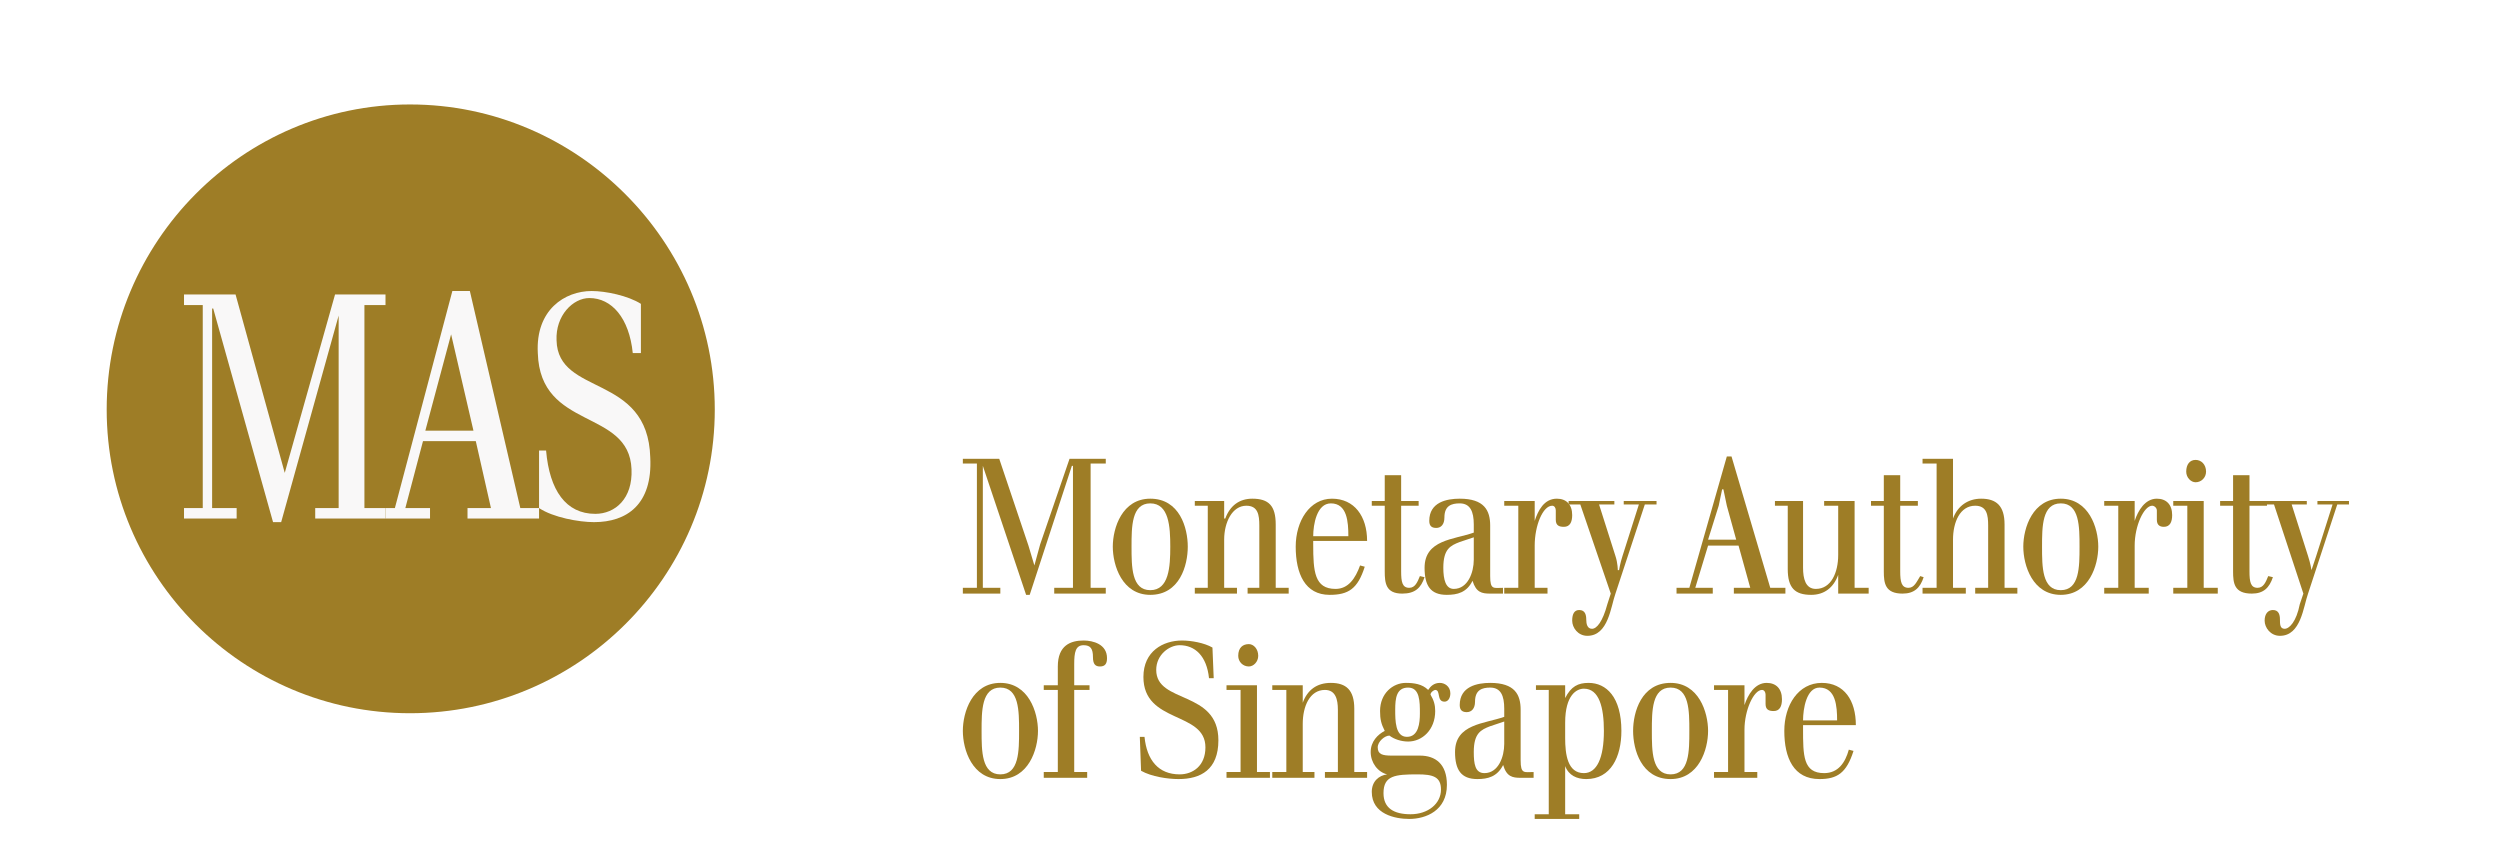
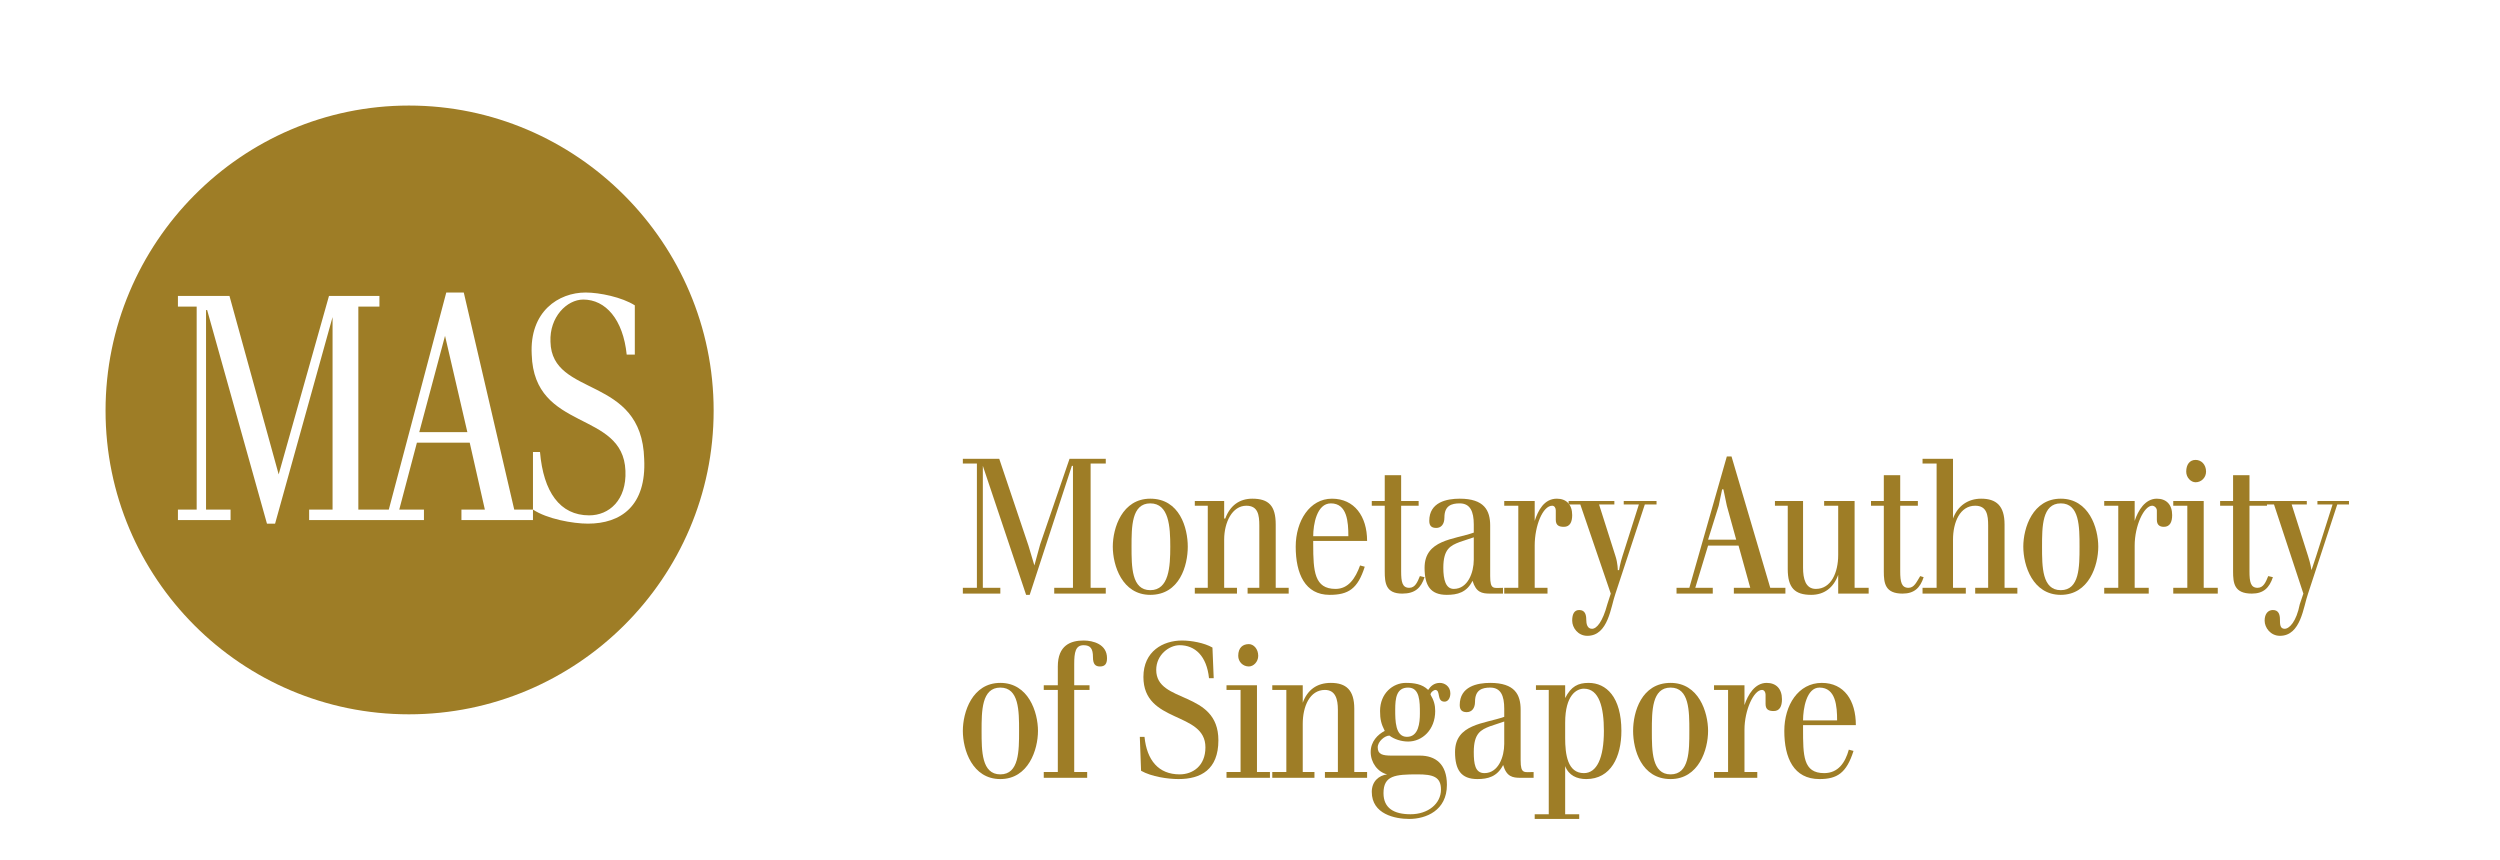
<svg xmlns="http://www.w3.org/2000/svg" width="829" height="285" viewBox="0 0 829 285" fill="none">
-   <path d="M135.966 34.639C80.44 34.639 35.377 80.166 35.377 135.806C35.377 191.394 80.44 236.507 135.966 236.507C191.544 236.507 237.021 191.394 237.021 135.806C237.021 80.166 191.544 34.639 135.966 34.639Z" fill="#9E7D26" />
-   <path fill-rule="evenodd" clip-rule="evenodd" d="M67.232 168.474H61.017V171.948H78.472V168.474H70.34V102.308H70.703L90.541 173.141H93.234L112.295 104.642V168.474H104.526V171.948H127.834V168.474H120.842V101.168H127.834V97.641H111.104L94.425 156.807L78.109 97.641H61.017V101.168H67.232V168.474Z" fill="#F9F8F8" />
-   <path fill-rule="evenodd" clip-rule="evenodd" d="M156.996 142.806L149.589 110.864L141.042 142.806H156.996ZM130.942 168.474L150.003 96.501H155.804L172.535 168.474H178.75V171.948H155.028V168.474H162.797L157.773 146.28H140.265L134.412 168.474H142.596V171.948H127.834V168.474H130.942Z" fill="#F9F8F8" />
-   <path fill-rule="evenodd" clip-rule="evenodd" d="M178.75 168.474C183.412 171.585 191.958 173.141 196.983 173.141C207.86 173.141 216.406 167.282 215.629 151.725C214.853 123.724 184.966 131.502 184.552 112.835C184.189 104.642 189.99 98.834 195.429 98.834C202.836 98.834 208.637 105.419 209.828 117.087H212.522V100.753C208.274 98.056 200.867 96.501 196.206 96.501C187.297 96.501 177.559 102.723 178.336 117.087C179.113 142.806 208.637 135.391 209.414 155.614C209.828 165.363 203.975 170.393 197.397 170.393C187.659 170.393 182.221 162.615 181.081 149.392H178.75V168.474Z" fill="#F9F8F8" />
+   <path d="M135.589 35C191.167 35 236.645 80.528 236.645 136.168C236.644 191.755 191.167 236.868 135.589 236.868C80.063 236.868 35 191.755 35 136.168C35 80.528 80.063 35 135.589 35ZM128.926 168.974H118.825V101.667H125.817V98.141H109.088L92.409 157.307L76.093 98.141H59V101.667H65.216V168.974H59V172.447H76.456V168.974H68.323V102.808H68.686L88.524 173.641H91.218L110.278 105.142V168.974H102.509V172.447H140.58V168.974H132.396L138.249 146.78H155.756L160.78 168.974H153.011V172.447H176.733V168.974H170.519L153.788 97H147.986L128.926 168.974ZM194.189 97C185.28 97 175.542 103.223 176.319 117.586C177.096 143.305 206.62 135.891 207.397 156.113C207.812 165.862 201.959 170.892 195.381 170.893C185.643 170.893 180.204 163.114 179.064 149.892H176.733V168.974C181.395 172.084 189.942 173.641 194.966 173.641C205.843 173.641 214.39 167.781 213.613 152.225C212.836 124.224 182.95 132.001 182.535 113.334C182.173 105.141 187.974 99.333 193.412 99.333C200.819 99.333 206.62 105.919 207.812 117.586H210.505V101.252C206.258 98.555 198.851 97 194.189 97ZM154.979 143.306H139.025L147.572 111.363L154.979 143.306Z" fill="#9E7D26" />
  <path d="M319.279 242.366C319.279 248.589 322.387 258.338 331.71 258.338C341.033 258.338 344.193 248.589 344.193 242.366C344.193 236.144 341.033 226.447 331.71 226.447C322.387 226.447 319.279 236.144 319.279 242.366ZM325.494 242.366C325.494 235.781 325.494 228.003 331.71 228.003C337.926 228.003 337.926 235.781 337.926 242.366C337.926 249.004 337.926 256.782 331.71 256.782C325.494 256.782 325.494 249.004 325.494 242.366Z" fill="#9E7D26" />
  <path d="M350.771 228.781V256.004H346.109V257.923H360.509V256.004H356.21V228.781H361.286V227.225H356.21V220.225C356.21 216.336 356.624 213.951 359.318 213.951C361.648 213.951 362.425 215.143 362.425 217.892C362.425 220.225 363.202 221.002 364.756 221.002C366.31 221.002 367.087 220.225 367.087 218.254C367.087 213.587 362.425 212.395 359.318 212.395C355.07 212.395 350.771 213.951 350.771 221.002V227.225H346.109V228.781H350.771Z" fill="#9E7D26" />
  <path d="M378.379 255.589C381.849 257.56 387.288 258.338 390.81 258.338C398.165 258.338 404.018 255.226 404.018 245.478C404.018 228.781 383.403 233.448 383.403 222.144C383.403 217.114 387.702 213.951 391.172 213.951C396.248 213.951 400.133 217.477 400.91 224.892H402.464L402.05 214.729C399.356 213.172 395.057 212.395 391.949 212.395C385.734 212.395 379.156 215.921 379.156 224.477C379.156 240.033 399.719 235.781 399.719 247.811C399.719 254.034 395.472 256.782 391.172 256.782C384.18 256.782 380.295 252.115 379.518 244.337H377.964L378.379 255.589Z" fill="#9E7D26" />
  <path d="M411.373 256.004H406.711V257.923H421.111V256.004H416.812V227.225H406.711V228.781H411.373V256.004ZM410.596 217.477C410.596 219.447 412.15 221.002 414.118 221.002C415.672 221.002 417.226 219.447 417.226 217.477C417.226 215.143 415.672 213.587 414.118 213.587C412.15 213.587 410.596 214.729 410.596 217.477Z" fill="#9E7D26" />
  <path d="M421.888 256.004V257.923H435.873V256.004H431.988V240.033C431.988 234.225 434.319 228.781 439.343 228.781C442.865 228.781 443.642 231.892 443.642 235.366V256.004H439.343V257.923H453.329V256.004H449.081V235.003C449.081 228.781 446.336 226.447 441.312 226.447C436.65 226.447 433.542 228.781 431.988 233.033V227.225H421.888V228.781H426.549V256.004H421.888Z" fill="#9E7D26" />
  <path d="M466.174 226.447C461.875 226.447 457.627 229.922 457.627 235.781C457.627 238.477 457.99 240.033 459.181 242.366C456.851 243.559 454.52 245.893 454.52 249.367C454.52 252.893 456.851 256.004 459.958 256.782C457.213 257.145 454.882 259.116 454.882 262.59C454.882 270.005 462.652 271.56 467.313 271.56C472.804 271.56 479.796 268.812 479.796 260.256C479.796 253.256 475.912 250.559 470.836 250.559H461.512C458.404 250.559 456.851 250.144 456.851 247.811C456.851 245.893 459.181 243.922 460.735 243.922C462.289 245.115 464.62 245.893 466.951 245.893C471.613 245.893 475.912 242.004 475.912 235.782C475.912 233.811 475.497 232.255 474.358 230.337C474.358 229.559 475.497 228.781 475.912 228.781C477.828 228.781 476.274 232.67 479.02 232.67C480.159 232.67 480.936 231.477 480.936 229.922C480.936 227.589 479.02 226.447 477.466 226.447C475.497 226.447 474.358 227.589 473.581 228.781C471.613 226.81 468.867 226.447 466.174 226.447ZM462.652 235.366C462.652 231.477 463.066 228.003 466.951 228.003C470.836 228.003 470.836 232.67 470.836 236.559C470.836 239.67 470.421 244.337 466.536 244.337C462.652 244.337 462.652 238.892 462.652 235.366ZM470.059 256.782C475.135 256.782 477.828 257.56 477.828 261.812C477.828 266.479 473.581 270.005 467.728 270.005C462.289 270.005 458.767 268.034 458.767 263.004C458.767 257.145 462.652 256.782 470.059 256.782Z" fill="#9E7D26" />
  <path d="M498.443 253.671C499.583 257.56 501.551 257.923 504.244 257.923H508.544V256.004C505.436 256.004 504.244 256.782 504.244 252.115V235.366C504.244 230.336 502.328 226.447 494.144 226.447C489.897 226.447 484.044 227.588 484.044 233.811C484.044 235.781 485.235 236.144 486.375 236.144C487.929 236.144 489.12 235.003 489.12 232.67C489.12 228.781 491.451 228.003 494.144 228.003C497.666 228.003 498.806 230.699 498.806 235.003V237.7C492.228 240.033 482.49 240.033 482.49 249.367C482.49 255.226 484.458 258.338 489.897 258.338C493.367 258.338 496.475 257.56 498.443 253.671ZM498.806 239.255V246.671C498.806 250.923 496.889 256.367 492.228 256.367C489.12 256.367 488.705 253.256 488.705 249.367C488.705 243.144 491.036 242.003 494.144 240.811L498.806 239.255Z" fill="#9E7D26" />
  <path d="M508.906 271.56H523.668V270.005H519.007V254.034C520.198 257.145 522.891 258.338 525.999 258.338C534.183 258.338 537.653 250.923 537.653 242.366C537.653 231.114 532.629 226.447 526.776 226.447C523.306 226.447 520.975 227.588 519.007 231.477V227.225H509.321V228.781H513.568V270.005H508.906V271.56ZM519.007 239.67C519.007 230.336 522.891 228.366 525.222 228.366C530.298 228.366 531.852 234.588 531.852 242.366C531.852 251.337 529.521 256.367 525.222 256.367C519.783 256.367 519.007 250.144 519.007 244.7V239.67Z" fill="#9E7D26" />
  <path d="M541.538 242.366C541.538 248.589 544.283 258.338 553.969 258.338C563.293 258.338 566.4 248.589 566.4 242.366C566.4 236.144 563.293 226.447 553.969 226.447C544.283 226.447 541.538 236.144 541.538 242.366ZM547.754 242.366C547.754 235.781 547.754 228.003 553.969 228.003C560.185 228.003 560.185 235.781 560.185 242.366C560.185 249.004 560.185 256.782 553.969 256.782C547.754 256.782 547.754 249.004 547.754 242.366Z" fill="#9E7D26" />
  <path d="M573.03 256.004H568.369V257.923H582.716V256.004H578.469V242.003C578.469 235.366 581.577 228.781 584.27 228.781C585.047 228.781 585.462 229.559 585.462 230.336V233.448C585.462 235.366 586.601 235.781 588.155 235.781C590.123 235.781 590.9 234.225 590.9 231.892C590.9 228.366 588.932 226.447 585.824 226.447C581.94 226.447 579.609 230.336 578.469 233.811V227.225H568.369V228.781H573.03V256.004Z" fill="#9E7D26" />
  <path d="M615.4 240.448C615.4 232.255 611.515 226.447 604.108 226.447C596.339 226.447 591.677 233.811 591.677 242.366C591.677 251.337 594.785 258.338 603.331 258.338C609.185 258.338 612.292 256.367 614.623 249.004L613.069 248.589C611.878 252.893 609.547 256.367 604.885 256.367C597.893 256.367 597.893 250.559 597.893 241.589V240.448H615.4ZM597.893 238.892C597.893 235.003 599.033 228.003 603.331 228.003C608.77 228.003 609.185 234.225 609.185 238.892H597.893Z" fill="#9E7D26" />
  <path d="M323.94 194.92H319.279V196.839H331.71V194.92H325.909V154.474L340.256 197.253H341.448L355.433 154.474H355.795V194.92H349.58V196.839H366.673V194.92H361.648V153.696H366.673V152.14H354.656L344.918 180.505L343.002 187.505L341.033 180.919L331.347 152.14H319.279V153.696H323.94V194.92Z" fill="#9E7D26" />
  <path d="M369.003 181.282C369.003 187.505 372.111 197.253 381.435 197.253C391.172 197.253 393.866 187.505 393.866 181.282C393.866 175.06 391.172 165.363 381.435 165.363C372.111 165.363 369.003 175.06 369.003 181.282ZM375.219 181.282C375.219 174.697 375.219 166.919 381.435 166.919C387.65 166.919 388.065 174.697 388.065 181.282C388.065 187.92 387.65 195.698 381.435 195.698C375.219 195.698 375.219 187.92 375.219 181.282Z" fill="#9E7D26" />
  <path d="M396.197 194.92V196.839H410.182V194.92H405.934V178.949C405.934 173.141 408.628 167.697 413.29 167.697C417.174 167.697 417.589 170.808 417.589 174.282V194.92H413.704V196.839H427.327V194.92H423.027V173.919C423.027 167.697 420.697 165.363 415.258 165.363C410.959 165.363 407.851 167.697 406.297 171.949H405.934V166.141H396.197V167.697H400.496V194.92H396.197Z" fill="#9E7D26" />
  <path d="M453.328 179.364C453.328 171.171 449.081 165.363 441.674 165.363C434.319 165.363 429.657 172.727 429.657 181.282C429.657 190.253 432.765 197.253 440.897 197.253C447.113 197.253 450.221 195.283 452.551 187.92L450.998 187.505C449.444 191.809 447.113 195.283 442.866 195.283C435.873 195.283 435.459 189.475 435.459 180.505V179.364H453.328ZM435.459 177.808C435.459 173.919 436.65 166.919 441.312 166.919C446.75 166.919 447.113 173.141 447.113 177.808H435.459Z" fill="#9E7D26" />
  <path d="M454.882 167.697H459.181V189.475C459.181 193.364 459.544 196.839 464.983 196.839C469.282 196.839 471.198 194.92 472.39 191.394L470.836 191.031C470.059 192.95 469.282 194.92 467.314 194.92C464.983 194.92 464.62 192.95 464.62 189.475V167.697H470.421V166.141H464.62V157.585H459.181V166.141H454.882V167.697Z" fill="#9E7D26" />
  <path d="M488.291 192.587C489.483 196.476 491.399 196.839 494.144 196.839H498.391V194.92C495.284 194.92 494.144 195.698 494.144 191.031V174.282C494.144 169.252 492.176 165.363 484.044 165.363C479.745 165.363 473.944 166.504 473.944 172.727C473.944 174.697 475.083 175.06 476.274 175.06C477.828 175.06 478.968 173.919 478.968 171.586C478.968 167.697 481.298 166.919 484.044 166.919C487.514 166.919 488.706 169.615 488.706 173.919V176.615C482.076 178.949 472.39 178.949 472.39 188.283C472.39 194.142 474.306 197.253 479.745 197.253C483.267 197.253 486.375 196.476 488.291 192.587ZM488.706 178.171V185.586C488.706 189.838 486.737 195.283 482.076 195.283C479.382 195.283 478.605 192.172 478.605 188.283C478.605 182.06 480.936 180.919 484.044 179.727L488.706 178.171Z" fill="#9E7D26" />
  <path d="M503.468 194.92H498.806V196.839H513.154V194.92H508.906V180.919C508.906 174.282 511.6 167.697 514.707 167.697C515.484 167.697 515.899 168.474 515.899 169.252V172.363C515.899 174.282 517.038 174.697 518.592 174.697C520.56 174.697 521.337 173.141 521.337 170.808C521.337 167.282 519.369 165.363 516.261 165.363C512.014 165.363 510.046 169.252 508.906 172.727V166.141H498.806V167.697H503.468V194.92Z" fill="#9E7D26" />
  <path d="M532.992 200.365C531.438 206.172 529.469 208.506 527.915 208.506C526.362 208.506 525.999 206.95 525.999 205.394C525.999 203.839 525.585 202.283 523.668 202.283C522.114 202.283 521.337 203.476 521.337 205.809C521.337 208.143 523.254 210.839 526.362 210.839C533.354 210.839 534.131 201.142 535.685 196.839L545.423 167.282H549.308V166.141H538.43V167.282H543.454L538.016 184.394C537.239 186.727 536.876 189.06 536.876 189.06H536.462C536.462 189.06 536.462 186.727 535.685 184.394L530.246 167.282H535.323V166.141H520.146V167.282H524.031L534.131 196.839L532.992 200.365Z" fill="#9E7D26" />
  <path d="M560.185 194.92H555.938V196.839H567.954V194.92H562.153L566.401 180.919H576.501L580.386 194.92H574.947V196.839H592.04V194.92H587.016L574.17 151.363H572.616L560.185 194.92ZM575.724 178.949H566.401L569.923 167.697L571.062 162.252H571.477L572.616 167.697L575.724 178.949Z" fill="#9E7D26" />
  <path d="M609.547 196.839H619.648V194.92H614.986V166.141H604.885V167.697H609.547V184.03C609.547 189.838 607.216 195.283 602.14 195.283C598.67 195.283 597.893 191.809 597.893 188.283V166.141H588.57V167.697H592.817V188.698C592.817 194.92 595.148 197.253 600.586 197.253C604.885 197.253 607.993 194.92 609.547 190.616V196.839Z" fill="#9E7D26" />
  <path d="M620.424 167.697H624.672V189.475C624.672 193.364 625.086 196.839 630.887 196.839C634.772 196.839 636.74 194.92 637.88 191.394L636.74 191.031C635.549 192.95 634.772 194.92 632.856 194.92C630.525 194.92 630.11 192.95 630.11 189.475V167.697H635.963V166.141H630.11V157.585H624.672V166.141H620.424V167.697Z" fill="#9E7D26" />
  <path d="M637.517 194.92V196.839H651.865V194.92H647.618V178.949C647.618 173.141 649.949 167.697 654.973 167.697C658.857 167.697 659.272 170.808 659.272 174.282V194.92H654.973V196.839H668.958V194.92H664.71V173.919C664.71 167.697 661.965 165.363 656.941 165.363C652.642 165.363 649.171 167.697 647.618 171.949V152.14H637.517V153.696H642.179V194.92H637.517Z" fill="#9E7D26" />
  <path d="M670.926 181.282C670.926 187.505 674.034 197.253 683.357 197.253C692.681 197.253 695.788 187.505 695.788 181.282C695.788 175.06 692.681 165.363 683.357 165.363C674.034 165.363 670.926 175.06 670.926 181.282ZM677.142 181.282C677.142 174.697 677.142 166.919 683.357 166.919C689.573 166.919 689.573 174.697 689.573 181.282C689.573 187.92 689.573 195.698 683.357 195.698C677.142 195.698 677.142 187.92 677.142 181.282Z" fill="#9E7D26" />
  <path d="M702.418 194.92H697.757V196.839H712.519V194.92H707.857V180.919C707.857 174.282 710.965 167.697 713.658 167.697C714.435 167.697 715.212 168.474 715.212 169.252V172.363C715.212 174.282 716.403 174.697 717.543 174.697C719.511 174.697 720.288 173.141 720.288 170.808C720.288 167.282 718.32 165.363 715.212 165.363C711.327 165.363 708.997 169.252 707.857 172.727V166.141H697.757V167.697H702.418V194.92Z" fill="#9E7D26" />
  <path d="M725.313 194.92H720.651V196.839H735.413V194.92H730.751V166.141H720.651V167.697H725.313V194.92ZM724.95 156.393C724.95 158.363 726.504 159.918 728.058 159.918C729.974 159.918 731.528 158.363 731.528 156.393C731.528 154.059 729.974 152.503 728.058 152.503C726.09 152.503 724.95 154.059 724.95 156.393Z" fill="#9E7D26" />
  <path d="M736.19 167.697H740.489V189.475C740.489 193.364 740.852 196.839 746.705 196.839C750.589 196.839 752.506 194.92 753.697 191.394L752.143 191.031C751.366 192.95 750.589 194.92 748.621 194.92C746.29 194.92 745.928 192.95 745.928 189.475V167.697H751.729V166.141H745.928V157.585H740.489V166.141H736.19V167.697Z" fill="#9E7D26" />
  <path d="M762.606 200.365C761.467 206.172 759.136 208.506 757.582 208.506C756.028 208.506 756.028 206.95 756.028 205.394C756.028 203.839 755.614 202.283 753.697 202.283C752.143 202.283 750.952 203.476 750.952 205.809C750.952 208.143 752.92 210.839 756.028 210.839C763.021 210.839 763.798 201.142 765.352 196.839L775.037 167.282H778.922V166.141H768.459V167.282H773.483L768.045 184.394C767.268 186.727 766.491 189.06 766.491 189.06C766.491 189.06 766.128 186.727 765.352 184.394L759.913 167.282H764.937V166.141H749.812V167.282H754.06L763.798 196.839L762.606 200.365Z" fill="#9E7D26" />
</svg>
